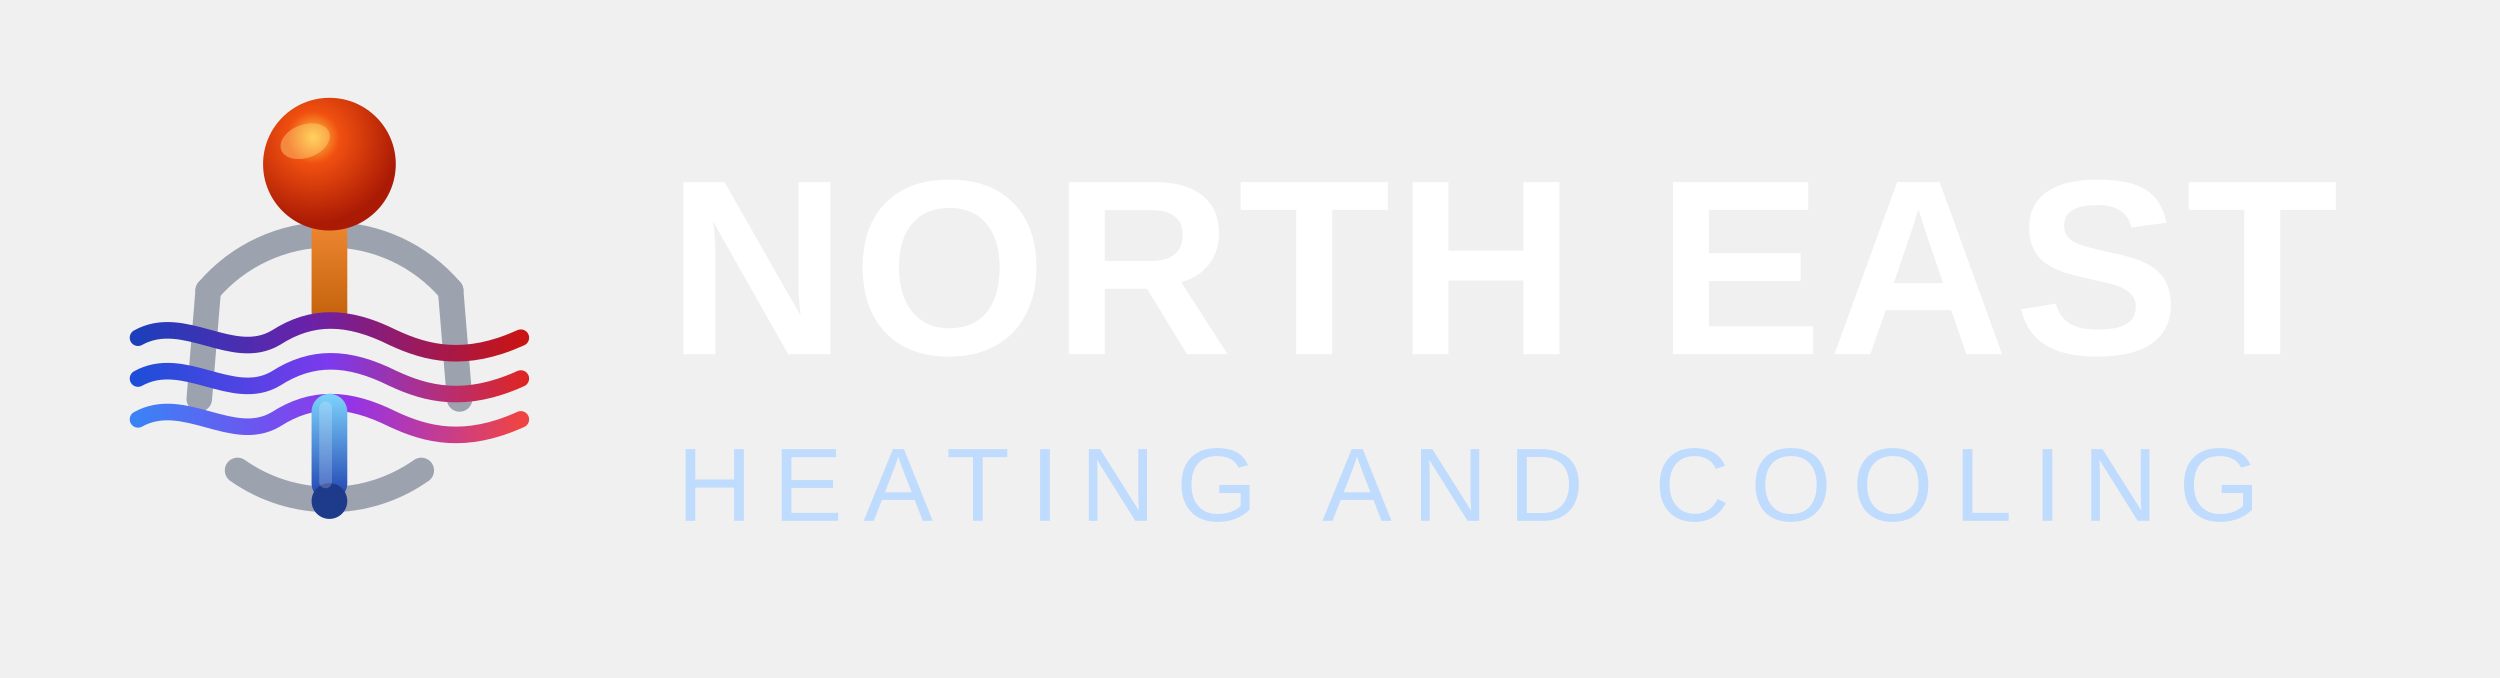
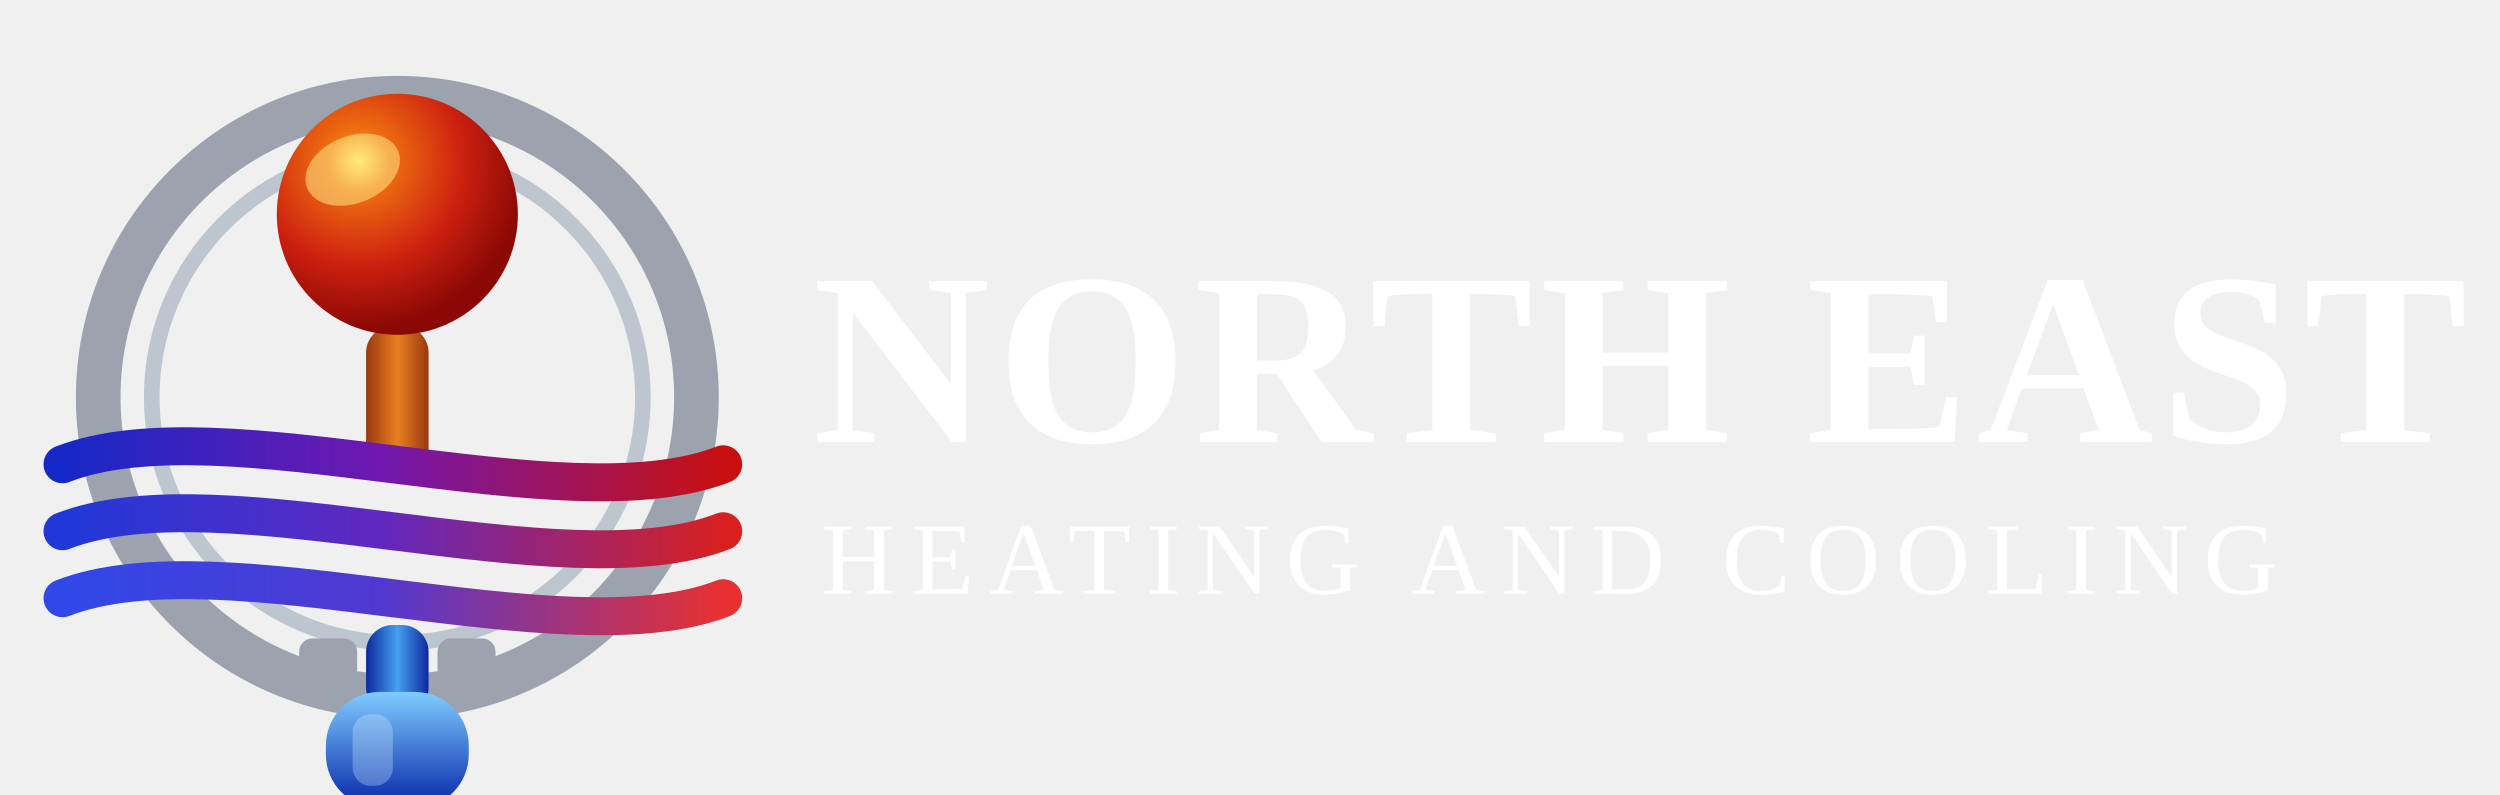
- <svg xmlns="http://www.w3.org/2000/svg" viewBox="0 0 480 130">
+ <svg xmlns="http://www.w3.org/2000/svg" viewBox="0 0 560 178">
  <defs>
-     <radialGradient id="orbGrad" cx="38%" cy="30%" r="65%">
-       <stop offset="0%" stop-color="#ffcc44" />
-       <stop offset="30%" stop-color="#f05010" />
-       <stop offset="100%" stop-color="#aa1a04" />
+     <radialGradient id="orb" cx="34%" cy="28%" r="70%">
+       <stop offset="0%" stop-color="#ffe860" />
+       <stop offset="18%" stop-color="#f07010" />
+       <stop offset="62%" stop-color="#cc2010" />
+       <stop offset="100%" stop-color="#8b0804" />
    </radialGradient>
-     <linearGradient id="stemOr" x1="0" y1="0" x2="0" y2="1">
-       <stop offset="0%" stop-color="#fb923c" />
-       <stop offset="100%" stop-color="#c2600a" />
+     <linearGradient id="sOr" x1="0" y1="0" x2="1" y2="0">
+       <stop offset="0%" stop-color="#9a3810" />
+       <stop offset="50%" stop-color="#e88020" />
+       <stop offset="100%" stop-color="#9a3810" />
    </linearGradient>
-     <linearGradient id="tubeG" x1="0" y1="0" x2="0" y2="1">
-       <stop offset="0%" stop-color="#7dd3fc" />
-       <stop offset="100%" stop-color="#1e40af" />
+     <linearGradient id="sBl" x1="0" y1="0" x2="1" y2="0">
+       <stop offset="0%" stop-color="#0e28a0" />
+       <stop offset="50%" stop-color="#44a0f0" />
+       <stop offset="100%" stop-color="#0e28a0" />
    </linearGradient>
-     <linearGradient id="wA" x1="0" y1="0" x2="1" y2="0">
-       <stop offset="0%" stop-color="#1d3fbb" />
-       <stop offset="45%" stop-color="#6b21a8" />
-       <stop offset="100%" stop-color="#c81414" />
+     <linearGradient id="tub" x1="0" y1="0" x2="0" y2="1">
+       <stop offset="0%" stop-color="#80ccff" />
+       <stop offset="100%" stop-color="#0424a8" />
    </linearGradient>
-     <linearGradient id="wB" x1="0" y1="0" x2="1" y2="0">
-       <stop offset="0%" stop-color="#1e4ed8" />
-       <stop offset="50%" stop-color="#7c3aed" />
-       <stop offset="100%" stop-color="#dc2626" />
+     <linearGradient id="w1" x1="0" y1="0" x2="1" y2="0">
+       <stop offset="0%" stop-color="#1628c8" />
+       <stop offset="48%" stop-color="#7018b0" />
+       <stop offset="100%" stop-color="#c81010" />
    </linearGradient>
-     <linearGradient id="wC" x1="0" y1="0" x2="1" y2="0">
-       <stop offset="0%" stop-color="#3b82f6" />
-       <stop offset="55%" stop-color="#9333ea" />
-       <stop offset="100%" stop-color="#ef4444" />
+     <linearGradient id="w2" x1="0" y1="0" x2="1" y2="0">
+       <stop offset="0%" stop-color="#2038d8" />
+       <stop offset="48%" stop-color="#6028c0" />
+       <stop offset="100%" stop-color="#d82020" />
+     </linearGradient>
+     <linearGradient id="w3" x1="0" y1="0" x2="1" y2="0">
+       <stop offset="0%" stop-color="#3048e8" />
+       <stop offset="48%" stop-color="#5038d0" />
+       <stop offset="100%" stop-color="#e83030" />
    </linearGradient>
  </defs>
-   <g transform="translate(2, 8) scale(0.245)">
-     <path d="M 155 195 A 125 125 0 0 1 345 195" fill="none" stroke="#9ca3af" stroke-width="20" stroke-linecap="round" />
-     <line x1="155" y1="195" x2="148" y2="280" stroke="#9ca3af" stroke-width="20" stroke-linecap="round" />
-     <line x1="345" y1="195" x2="352" y2="280" stroke="#9ca3af" stroke-width="20" stroke-linecap="round" />
-     <path d="M 178 336 A 125 125 0 0 0 322 336" fill="none" stroke="#9ca3af" stroke-width="20" stroke-linecap="round" />
-     <rect x="236" y="120" width="28" height="100" rx="8" fill="url(#stemOr)" />
-     <circle cx="250" cy="96" r="52" fill="url(#orbGrad)" />
-     <ellipse cx="231" cy="78" rx="20" ry="13" fill="rgba(255,220,130,0.42)" transform="rotate(-20,231,78)" />
-     <path d="M 100 232 C 136 212, 174 252, 208 232 C 236 214, 264 214, 300 232 C 326 244, 356 252, 400 232" fill="none" stroke="url(#wA)" stroke-width="13" stroke-linecap="round" />
-     <path d="M 100 264 C 136 244, 174 284, 208 264 C 236 246, 264 246, 300 264 C 326 276, 356 284, 400 264" fill="none" stroke="url(#wB)" stroke-width="13" stroke-linecap="round" />
-     <path d="M 100 296 C 136 276, 174 316, 208 296 C 236 278, 264 278, 300 296 C 326 308, 356 316, 400 296" fill="none" stroke="url(#wC)" stroke-width="13" stroke-linecap="round" />
-     <rect x="236" y="276" width="28" height="84" rx="14" fill="url(#tubeG)" />
-     <ellipse cx="250" cy="360" rx="14" ry="14" fill="#1e3a8a" />
-     <rect x="242" y="282" width="10" height="68" rx="5" fill="rgba(255,255,255,0.20)" />
-   </g>
-   <text x="128" y="68" font-family="'Arial Black', Arial, sans-serif" font-weight="900" font-size="48" letter-spacing="1" fill="#ffffff">NORTH EAST</text>
-   <text x="130" y="100" font-family="Arial, sans-serif" font-weight="400" font-size="20" letter-spacing="4" fill="#bfdbfe">HEATING AND COOLING</text>
+   <circle cx="89" cy="89" r="67" fill="none" stroke="#9ca3af" stroke-width="10" />
+   <circle cx="89" cy="89" r="55" fill="none" stroke="#bdc5cf" stroke-width="3.5" />
+   <rect x="82" y="73" width="14" height="34" rx="6" fill="url(#sOr)" />
+   <circle cx="89" cy="48" r="27" fill="url(#orb)" />
+   <ellipse cx="79" cy="38" rx="11" ry="7.5" fill="rgba(255,238,140,0.52)" transform="rotate(-22,79,38)" />
+   <path d="M 14,104 C 50,90 126,118 162,104" fill="none" stroke="url(#w1)" stroke-width="8.5" stroke-linecap="round" />
+   <path d="M 14,119 C 50,105 126,133 162,119" fill="none" stroke="url(#w2)" stroke-width="8.5" stroke-linecap="round" />
+   <path d="M 14,134 C 50,120 126,148 162,134" fill="none" stroke="url(#w3)" stroke-width="8.5" stroke-linecap="round" />
+   <rect x="67" y="143" width="13" height="10" rx="3" fill="#9ca3af" />
+   <rect x="98" y="143" width="13" height="10" rx="3" fill="#9ca3af" />
+   <rect x="82" y="140" width="14" height="20" rx="6" fill="url(#sBl)" />
+   <rect x="73" y="155" width="32" height="26" rx="12" fill="url(#tub)" />
+   <rect x="79" y="160" width="9" height="16" rx="4" fill="rgba(210,240,255,0.30)" />
+   <text x="182" y="99" font-family="'Times New Roman MT', 'Times New Roman', TimesNewRomanMT, 'Times New Roman PS', Times, serif" font-weight="700" font-size="55" fill="#ffffff" letter-spacing="1.5">NORTH EAST</text>
+   <text x="184" y="133" font-family="'Times New Roman MT', 'Times New Roman', TimesNewRomanMT, 'Times New Roman PS', Times, serif" font-weight="400" font-size="23" fill="#ffffff" letter-spacing="3.5">HEATING AND COOLING</text>
</svg>
